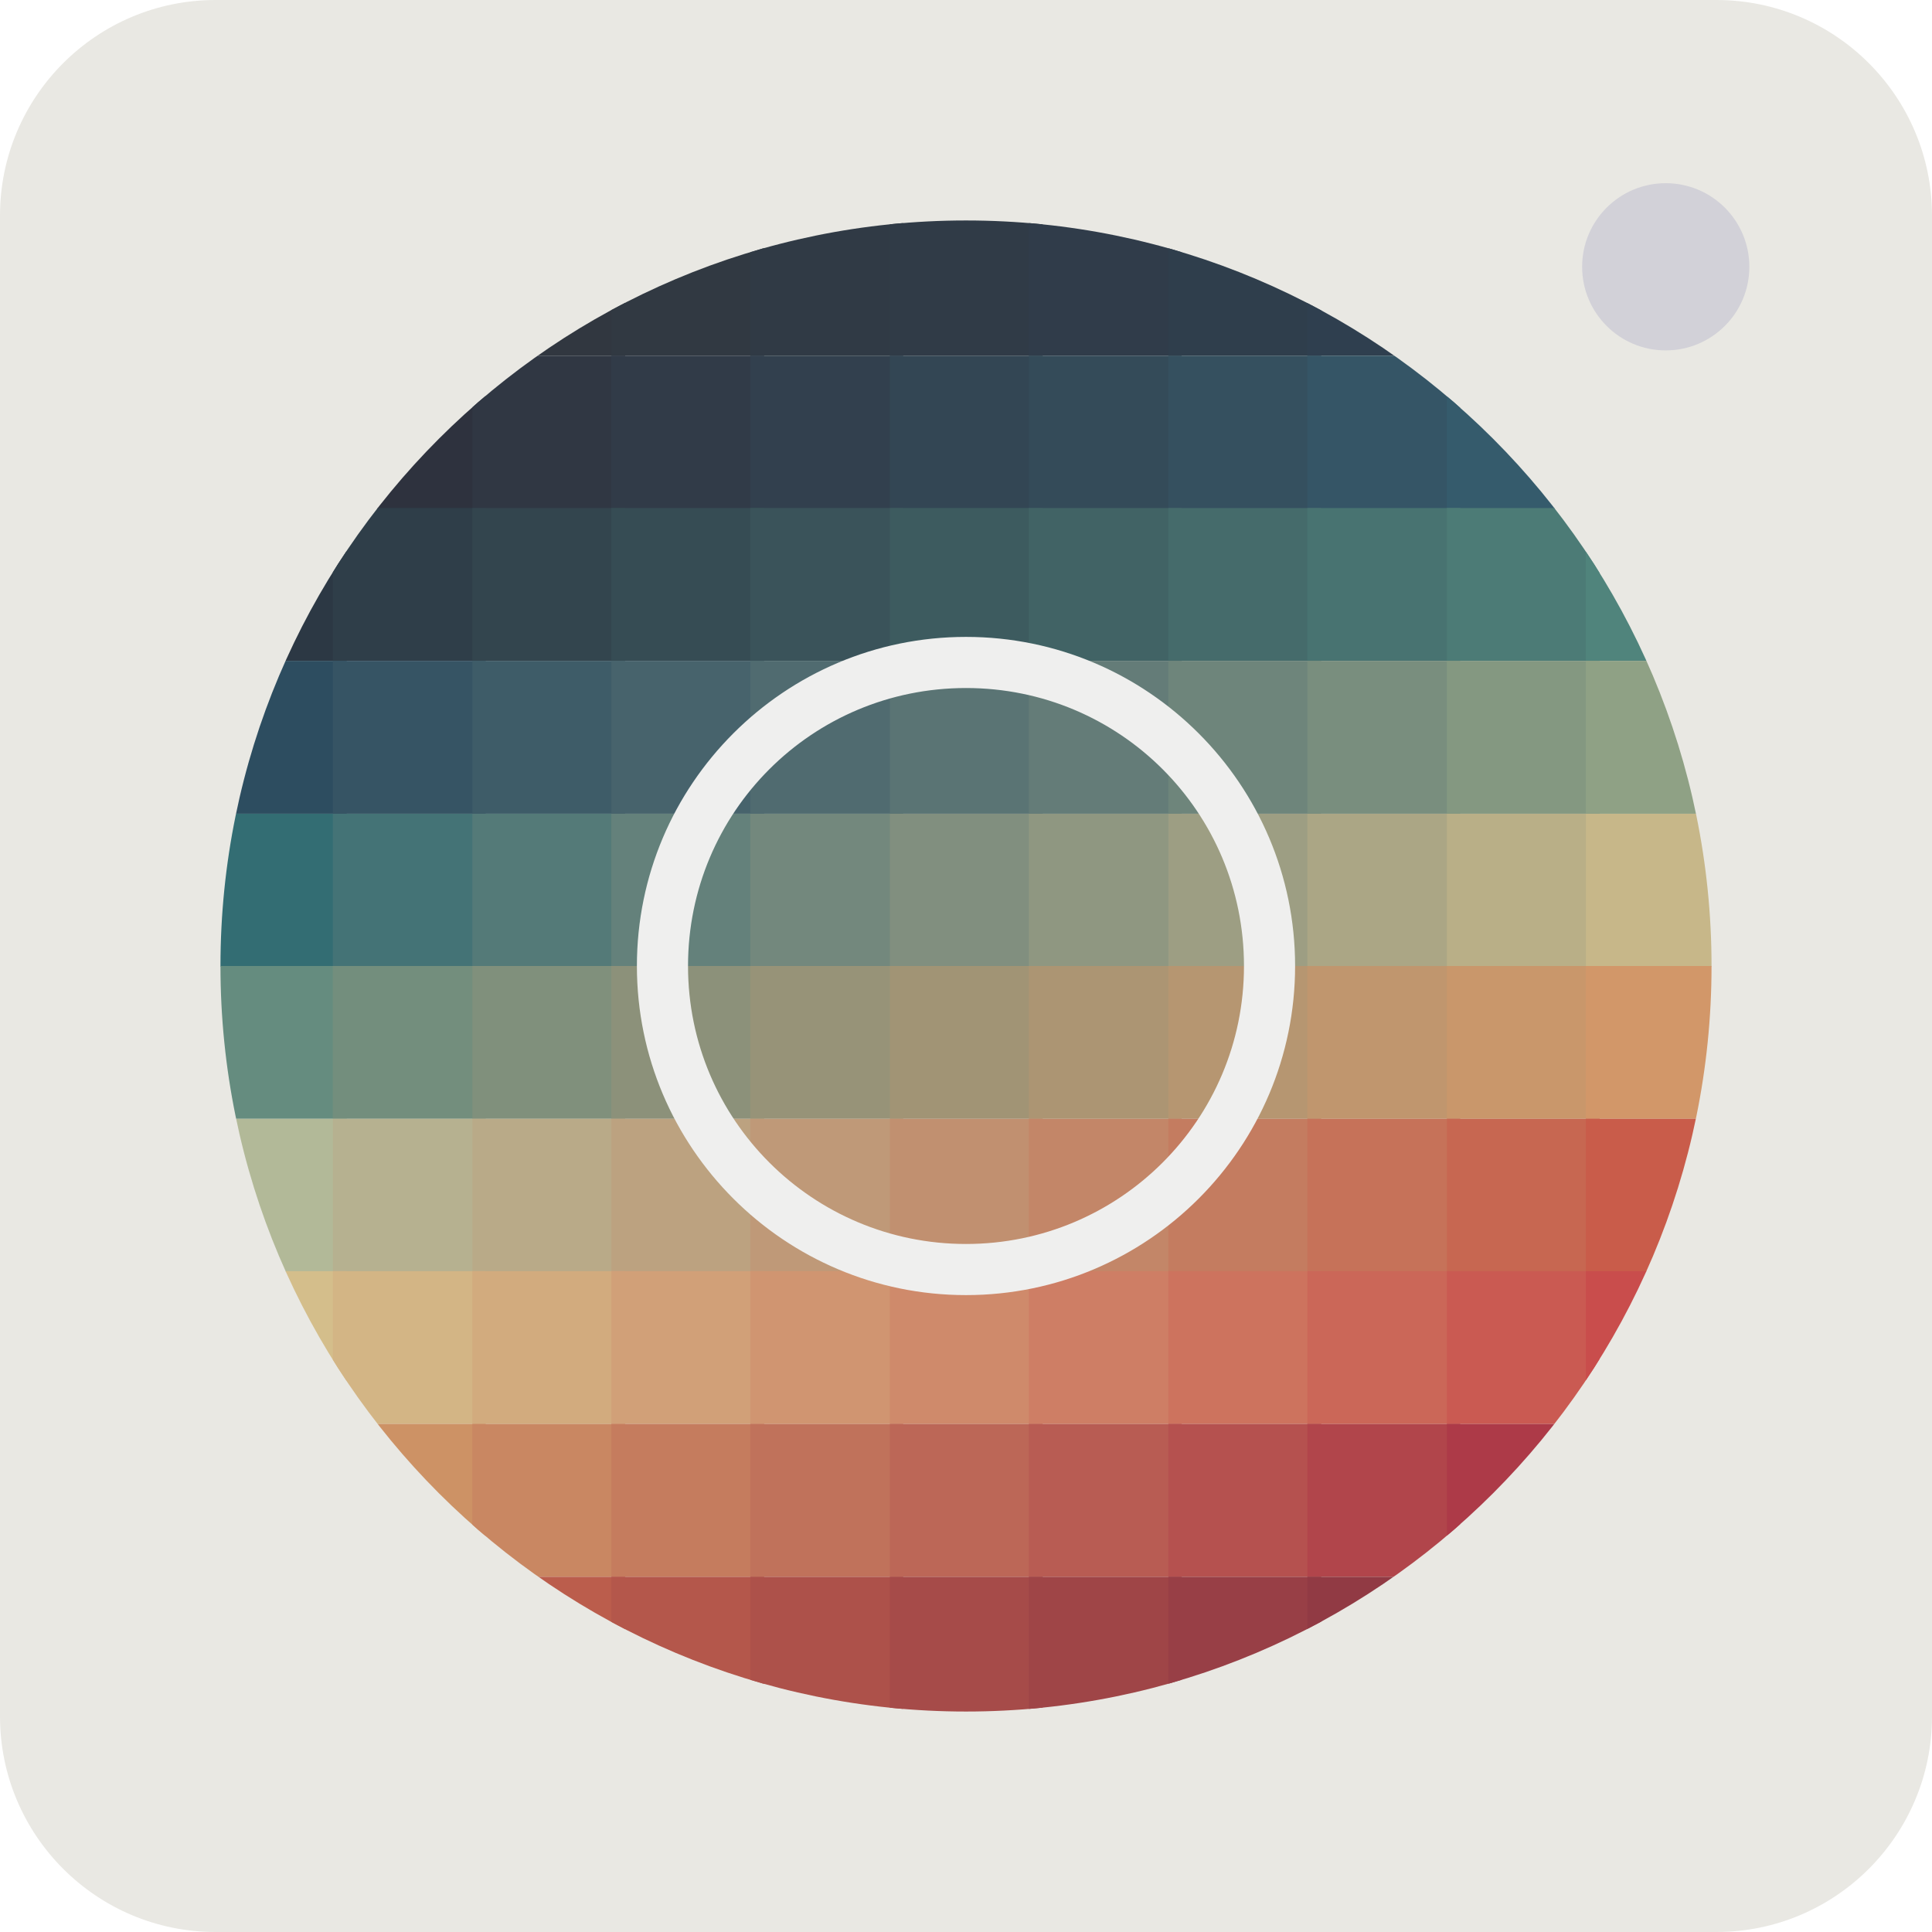
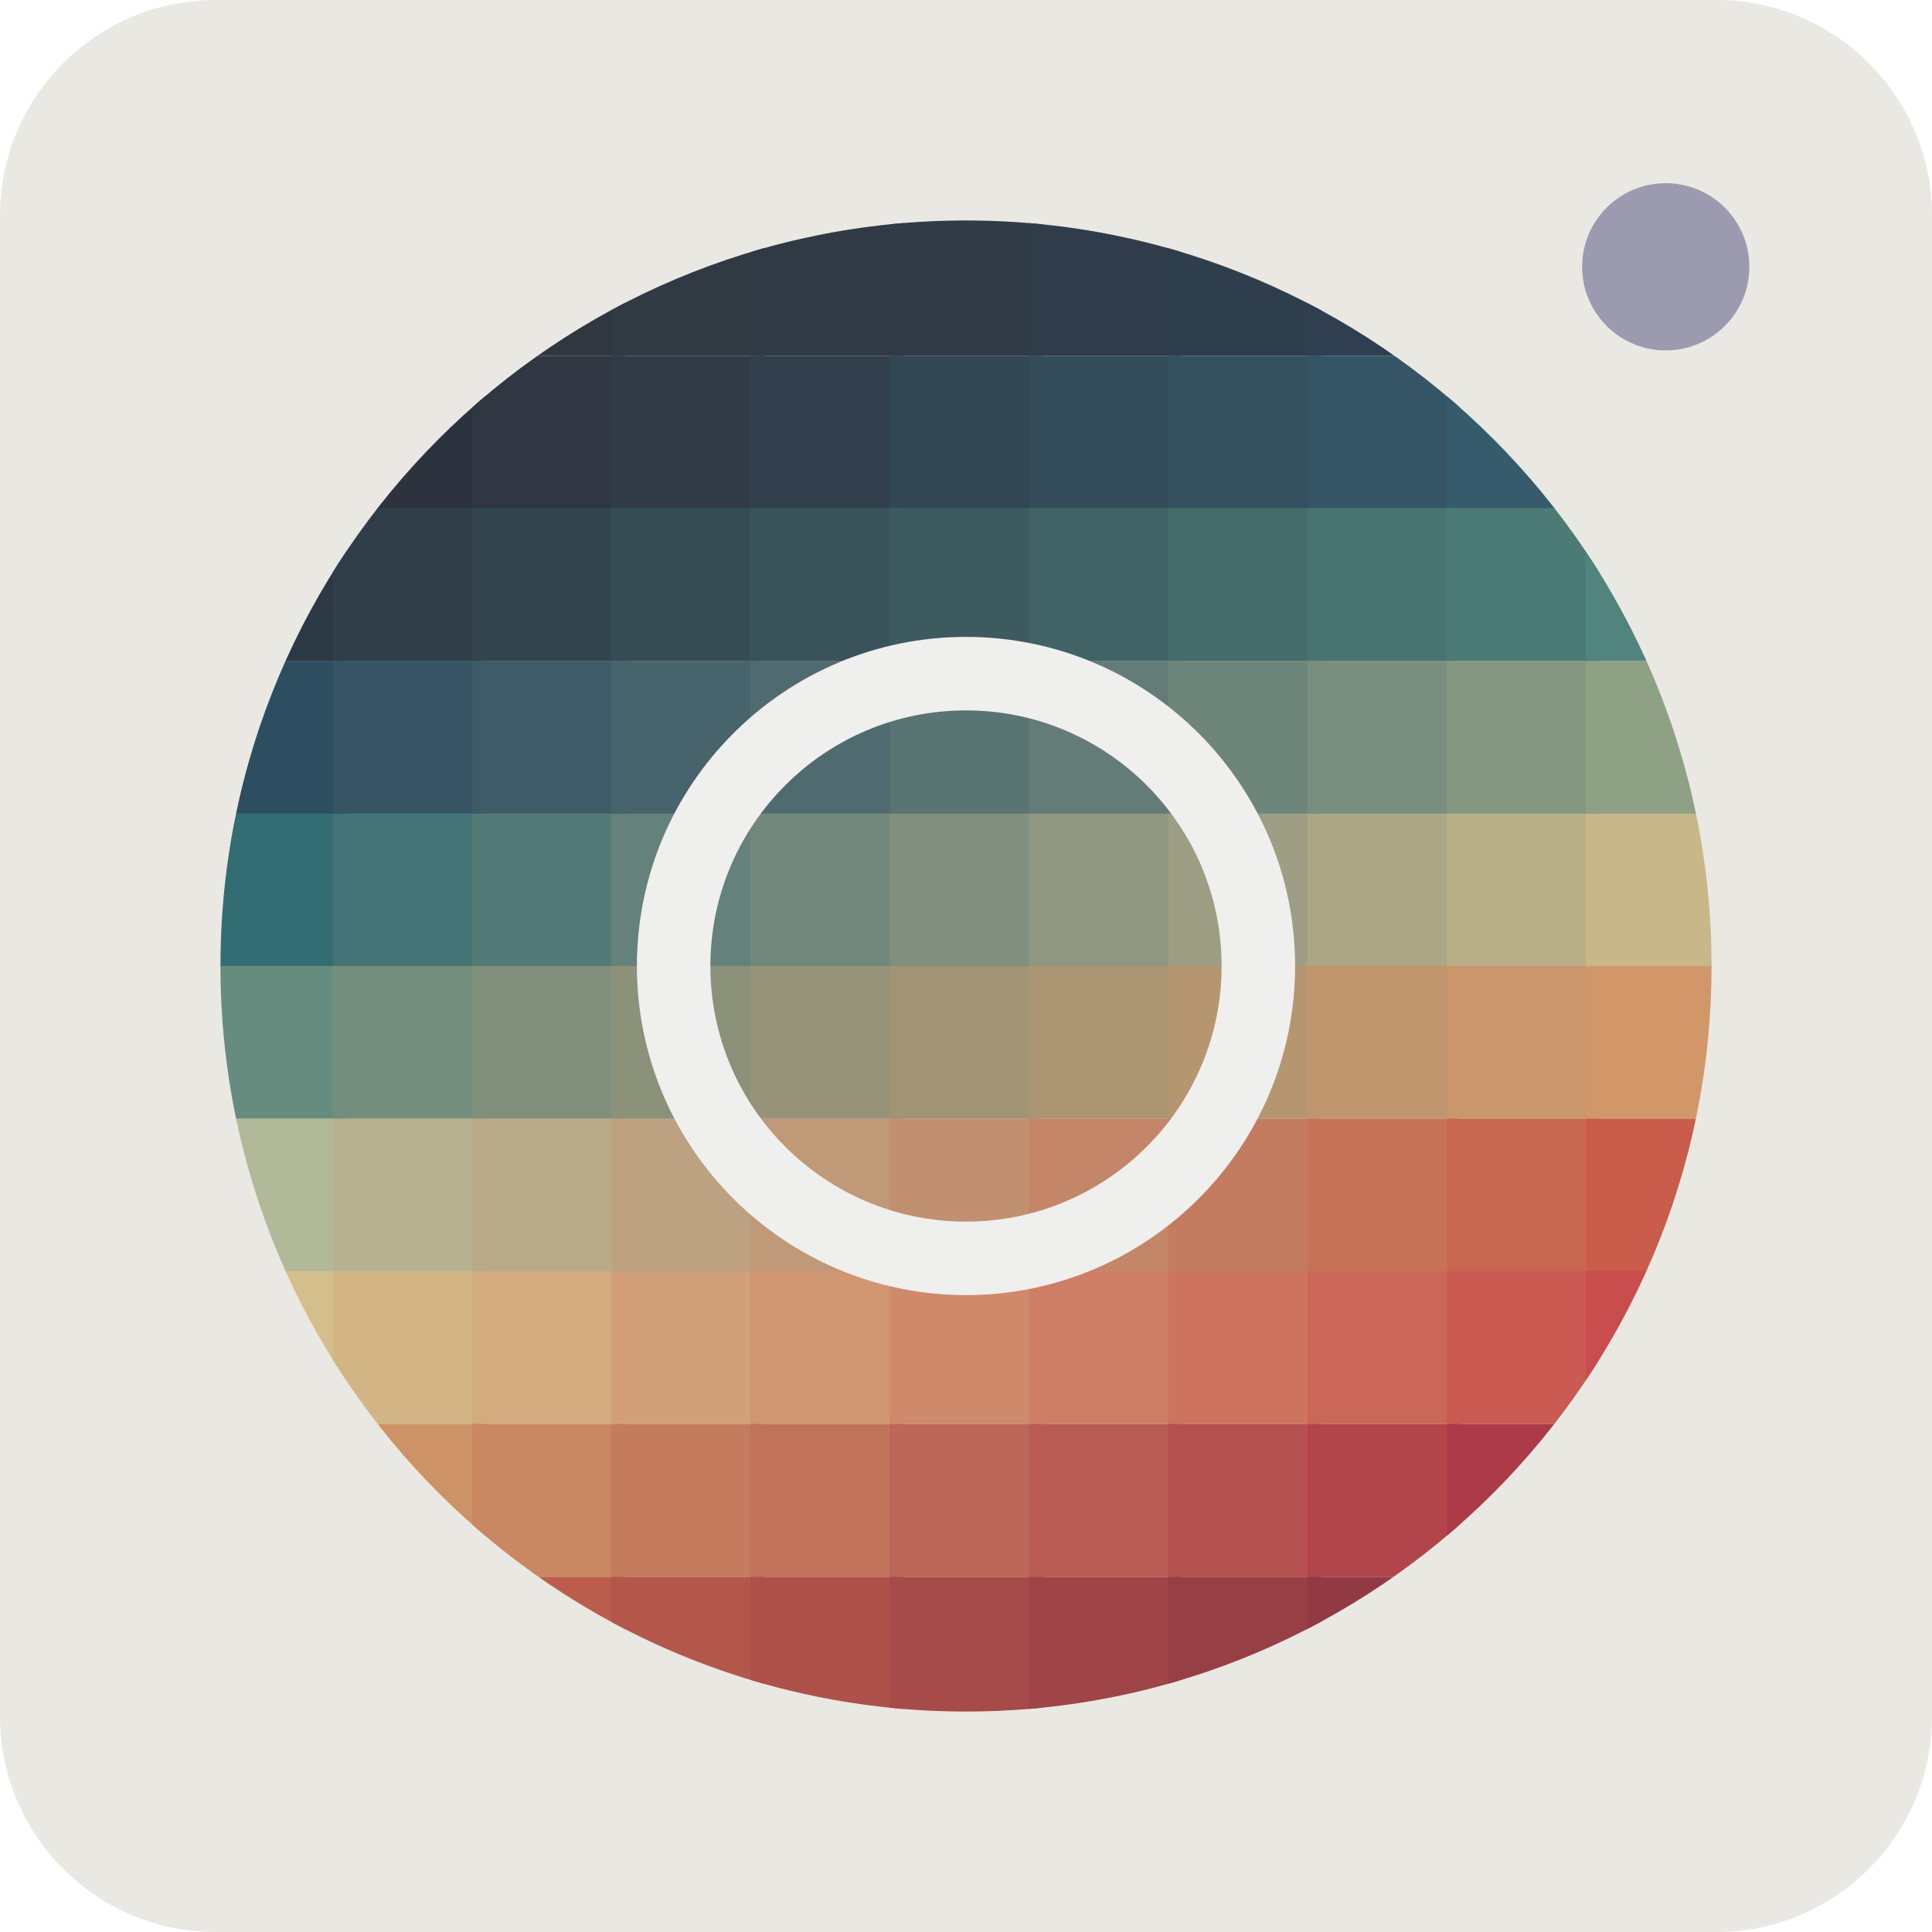
<svg xmlns="http://www.w3.org/2000/svg" id="Capa_1" version="1.1" viewBox="0 0 362.8 362.8">
  <defs>
    <style>
      .st0 {
        fill: none;
      }

      .st1 {
        fill: #a64b49;
      }

      .st2 {
        fill: #c19070;
      }

      .st3 {
        fill: #2d4154;
      }

      .st4 {
+         fill: #9c9aaf;
+       }
+ 
+       .st5 {
        fill: #cf8a6b;
      }

-       .st5 {
+       .st6 {
        fill: #2e4051;
      }

-       .st6 {
+       .st7 {
        fill: #c47c60;
      }

-       .st7 {
+       .st8 {
        fill: #313740;
      }

-       .st8 {
+       .st9 {
        fill: #c38668;
      }

-       .st9 {
+       .st10 {
        fill: #a19475;
      }

-       .st10 {
+       .st11 {
        fill: #334654;
      }

-       .st11 {
+       .st12 {
        fill: #d2ab7e;
      }

-       .st12 {
+       .st13 {
        fill: #6e857b;
      }

-       .st13 {
+       .st14 {
        fill: #2d4d60;
      }

-       .st14 {
+       .st15 {
        fill: #8c917a;
      }

-       .st15 {
+       .st16 {
        fill: #c95c4a;
      }

-       .st16 {
+       .st17 {
        fill: #738e7d;
      }

-       .st17 {
+       .st18 {
        fill: #50847c;
      }

-       .st18 {
+       .st19 {
        fill: #32404e;
      }

-       .st19 {
+       .st20 {
        fill: #ca6a4c;
      }

-       .st20 {
+       .st21 {
        fill: #798e7e;
      }

-       .st21 {
+       .st22 {
        fill: #d1a078;
      }

-       .st22 {
+       .st23 {
        fill: #983f46;
      }

-       .st23 {
+       .st24 {
        fill: #c98762;
      }

-       .st24 {
+       .st25 {
        fill: #ce7e65;
      }

-       .st25 {
+       .st26 {
        fill: #547a78;
      }

-       .st26 {
+       .st27 {
        fill: #303b47;
      }

-       .st27 {
+       .st28 {
        fill: #506b70;
      }

-       .st28 {
+       .st29 {
        fill: #2c2d38;
      }

-       .st29 {
+       .st30 {
        fill: #b1454b;
      }

-       .st30 {
+       .st31 {
        fill: #a92f44;
      }

-       .st31 {
+       .st32 {
        fill: #aba685;
      }

-       .st32 {
+       .st33 {
        fill: #bb5d4c;
      }

-       .st33 {
+       .st34 {
        fill: #c7b789;
      }

-       .st34 {
+       .st35 {
        fill: #313b48;
      }

-       .st35 {
+       .st36 {
        fill: #849881;
      }

-       .st36 {
+       .st37 {
        fill: #c0966e;
      }

-       .st37 {
+       .st38 {
        fill: #c9976b;
      }

-       .st38 {
+       .st39 {
        fill: #b5514f;
      }

-       .st39 {
+       .st40 {
        fill: #b9af87;
      }

-       .st40 {
+       .st41 {
        fill: #b4574b;
      }

-       .st41 {
+       .st42 {
        fill: #2f3f4f;
      }

-       .st42 {
+       .st43 {
        fill: #c94d4c;
      }

-       .st43 {
+       .st44 {
        fill: #d29769;
      }

-       .st44 {
+       .st45 {
        fill: #842f40;
      }

-       .st45 {
+       .st46 {
        fill: #35505f;
      }

-       .st46 {
+       .st47 {
        fill: #33454e;
      }

-       .st47 {
+       .st48 {
        fill: #365464;
      }

-       .st48 {
+       .st49 {
        fill: #b6b190;
      }

-       .st49 {
+       .st50 {
        fill: #e9e8e3;
      }

-       .st50 {
+       .st51 {
        fill: #9d9e83;
      }

-       .st51 {
+       .st52 {
        fill: #303a45;
      }

-       .st52 {
+       .st53 {
        fill: #b2b998;
      }

-       .st53 {
+       .st54 {
        fill: #364c54;
      }

-       .st54 {
+       .st55 {
        fill: #416365;
      }

-       .st55 {
+       .st56 {
        fill: #303c4a;
      }

-       .st56 {
+       .st57 {
        fill: #c3634c;
-       }
- 
-       .st57 {
-         fill: #d2d1d8;
      }

      .st58 {
        fill: #31363d;
      }

      .st59 {
        fill: #487371;
      }

      .st60 {
        fill: #313942;
      }

      .st61 {
        fill: #336d73;
      }

      .st62 {
        fill: #355566;
      }

      .st63 {
        fill: #2f3e4c;
      }

      .st64 {
        fill: #d3b585;
      }

      .st65 {
        fill: #356172;
      }

      .st66 {
        fill: #ca5a52;
      }

      .st67 {
        fill: #913a44;
      }

      .st68 {
        fill: #456b6b;
      }

      .st69 {
        fill: #8fa185;
      }

      .st70 {
        fill: #447376;
      }

      .st71 {
        fill: #355b6c;
      }

      .st72 {
        fill: #cb6758;
      }

      .st73 {
        fill: #c76751;
      }

      .st74 {
        fill: #cd735e;
      }

      .st75 {
        fill: #ad514a;
      }

      .st76 {
        fill: #47636c;
      }

      .st77 {
        fill: #8f9781;
      }

      .st78 {
        fill: #658c7f;
      }

      .st79 {
        fill: #344b59;
      }

      .st80 {
        fill: #5a7474;
      }

      .st81 {
        fill: #73887d;
      }

      .st82 {
        fill: #979378;
      }

      .st83 {
        fill: #80907c;
      }

      .st84 {
        fill: #d09571;
      }

      .st85 {
        fill: #b9aa88;
      }

      .st86 {
        fill: #d29d69;
      }

      .st87 {
        fill: #3d5b5f;
      }

      .st88 {
        fill: #303743;
      }

      .st89 {
        fill: #bc6757;
      }

      .st90 {
        fill: #3e5c68;
      }

      .st91 {
        fill: #cd9265;
      }

      .st92 {
        fill: #b85c53;
      }

      .st93 {
        fill: #818f7f;
      }

      .st94 {
        fill: #9f4547;
      }

      .st95 {
        fill: #ad3a48;
      }

      .st96 {
        fill: #2c3844;
      }

      .st97 {
        fill: #c57c5e;
      }

      .st98 {
        fill: #efefee;
      }

      .st99 {
        fill: #31353b;
      }

      .st100 {
        fill: #2e323e;
      }

      .st101 {
        fill: #c67259;
      }

      .st102 {
        fill: #ac9573;
      }

      .st103 {
        fill: #64817b;
      }

      .st104 {
        fill: #bf9978;
      }

      .st105 {
        fill: #bca280;
      }

      .st106 {
        fill: #d4be8b;
      }

      .st107 {
        fill: #4c7b76;
      }

      .st108 {
        fill: #647c78;
      }

      .st109 {
        clip-path: url(#clippath);
      }

      .st110 {
        fill: #2f3e49;
      }

      .st111 {
        fill: #b69671;
      }

      .st112 {
        fill: #c0725b;
      }

      .st113 {
        fill: #3a535a;
      }

      .st114 {
        fill: #8a3442;
      }
    </style>
    <clipPath id="clippath">
      <circle class="st0" cx="181.4" cy="181.4" r="140" />
    </clipPath>
  </defs>
-   <rect class="st49" width="362.8" height="362.8" rx="40.5" ry="40.5" />
+   <rect class="st50" width="362.8" height="362.8" rx="40.5" ry="40.5" />
  <g class="st109">
    <g>
      <g>
        <rect class="st61" x="36.4" y="152.8" width="28.7" height="28.7" />
        <rect class="st70" x="62.5" y="152.8" width="28.7" height="28.7" />
-         <rect class="st25" x="88.7" y="152.8" width="28.7" height="28.7" />
+         <rect class="st26" x="88.7" y="152.8" width="28.7" height="28.7" />
        <rect class="st103" x="114.8" y="152.8" width="28.7" height="28.7" />
        <rect class="st81" x="140.9" y="152.8" width="28.7" height="28.7" />
        <rect class="st93" x="167.1" y="152.8" width="28.7" height="28.7" />
        <rect class="st77" x="193.2" y="152.8" width="28.7" height="28.7" />
-         <rect class="st50" x="219.4" y="152.8" width="28.7" height="28.7" />
-         <rect class="st31" x="245.5" y="152.8" width="28.7" height="28.7" />
-         <rect class="st39" x="271.7" y="152.8" width="28.7" height="28.7" />
-         <rect class="st33" x="297.8" y="152.8" width="28.7" height="28.7" />
+         <rect class="st51" x="219.4" y="152.8" width="28.7" height="28.7" />
+         <rect class="st32" x="245.5" y="152.8" width="28.7" height="28.7" />
+         <rect class="st40" x="271.7" y="152.8" width="28.7" height="28.7" />
+         <rect class="st34" x="297.8" y="152.8" width="28.7" height="28.7" />
      </g>
      <g>
        <rect class="st78" x="36.4" y="181.4" width="28.7" height="28.7" />
-         <rect class="st16" x="62.5" y="181.4" width="28.7" height="28.7" />
+         <rect class="st17" x="62.5" y="181.4" width="28.7" height="28.7" />
        <rect class="st83" x="88.7" y="181.4" width="28.7" height="28.7" />
-         <rect class="st14" x="114.8" y="181.4" width="28.7" height="28.7" />
+         <rect class="st15" x="114.8" y="181.4" width="28.7" height="28.7" />
        <rect class="st82" x="140.9" y="181.4" width="28.7" height="28.7" />
-         <rect class="st9" x="167.1" y="181.4" width="28.7" height="28.7" />
+         <rect class="st10" x="167.1" y="181.4" width="28.7" height="28.7" />
        <rect class="st102" x="193.2" y="181.4" width="28.7" height="28.7" />
        <rect class="st111" x="219.4" y="181.4" width="28.7" height="28.7" />
-         <rect class="st36" x="245.5" y="181.4" width="28.7" height="28.7" />
-         <rect class="st37" x="271.7" y="181.4" width="28.7" height="28.7" />
-         <rect class="st43" x="297.8" y="181.4" width="28.7" height="28.7" />
-       </g>
-       <g>
-         <rect class="st52" x="36.4" y="210.1" width="28.7" height="28.7" />
-         <rect class="st48" x="62.5" y="210.1" width="28.7" height="28.7" />
+         <rect class="st37" x="245.5" y="181.4" width="28.7" height="28.7" />
+         <rect class="st38" x="271.7" y="181.4" width="28.7" height="28.7" />
+         <rect class="st44" x="297.8" y="181.4" width="28.7" height="28.7" />
+       </g>
+       <g>
+         <rect class="st53" x="36.4" y="210.1" width="28.7" height="28.7" />
+         <rect class="st49" x="62.5" y="210.1" width="28.7" height="28.7" />
        <rect class="st85" x="88.7" y="210.1" width="28.7" height="28.7" />
        <rect class="st105" x="114.8" y="210.1" width="28.7" height="28.7" />
        <rect class="st104" x="140.9" y="210.1" width="28.7" height="28.7" />
        <rect class="st2" x="167.1" y="210.1" width="28.7" height="28.7" />
-         <rect class="st8" x="193.2" y="210.1" width="28.7" height="28.7" />
-         <rect class="st6" x="219.4" y="210.1" width="28.7" height="28.7" />
+         <rect class="st9" x="193.2" y="210.1" width="28.7" height="28.7" />
+         <rect class="st7" x="219.4" y="210.1" width="28.7" height="28.7" />
        <rect class="st101" x="245.5" y="210.1" width="28.7" height="28.7" />
        <rect class="st73" x="271.7" y="210.1" width="28.7" height="28.7" />
-         <rect class="st15" x="297.8" y="210.1" width="28.7" height="28.7" />
+         <rect class="st16" x="297.8" y="210.1" width="28.7" height="28.7" />
      </g>
      <g>
        <rect class="st106" x="36.4" y="238.7" width="28.7" height="28.7" />
        <rect class="st64" x="62.5" y="238.7" width="28.7" height="28.7" />
-         <rect class="st11" x="88.7" y="238.7" width="28.7" height="28.7" />
-         <rect class="st21" x="114.8" y="238.7" width="28.7" height="28.7" />
+         <rect class="st12" x="88.7" y="238.7" width="28.7" height="28.7" />
+         <rect class="st22" x="114.8" y="238.7" width="28.7" height="28.7" />
        <rect class="st84" x="140.9" y="238.7" width="28.7" height="28.7" />
-         <rect class="st4" x="167.1" y="238.7" width="28.7" height="28.7" />
-         <rect class="st24" x="193.2" y="238.7" width="28.7" height="28.7" />
+         <rect class="st5" x="167.1" y="238.7" width="28.7" height="28.7" />
+         <rect class="st25" x="193.2" y="238.7" width="28.7" height="28.7" />
        <rect class="st74" x="219.4" y="238.7" width="28.7" height="28.7" />
        <rect class="st72" x="245.5" y="238.7" width="28.7" height="28.7" />
        <rect class="st66" x="271.7" y="238.7" width="28.7" height="28.7" />
-         <rect class="st42" x="297.8" y="238.7" width="28.7" height="28.7" />
+         <rect class="st43" x="297.8" y="238.7" width="28.7" height="28.7" />
      </g>
      <g>
        <rect class="st86" x="36.4" y="267.4" width="28.7" height="28.7" />
        <rect class="st91" x="62.5" y="267.4" width="28.7" height="28.7" />
-         <rect class="st23" x="88.7" y="267.4" width="28.7" height="28.7" />
+         <rect class="st24" x="88.7" y="267.4" width="28.7" height="28.7" />
        <rect class="st97" x="114.8" y="267.4" width="28.7" height="28.7" />
        <rect class="st112" x="140.9" y="267.4" width="28.7" height="28.7" />
        <rect class="st89" x="167.1" y="267.4" width="28.7" height="28.7" />
        <rect class="st92" x="193.2" y="267.4" width="28.7" height="28.7" />
-         <rect class="st38" x="219.4" y="267.4" width="28.7" height="28.7" />
-         <rect class="st29" x="245.5" y="267.4" width="28.7" height="28.7" />
+         <rect class="st39" x="219.4" y="267.4" width="28.7" height="28.7" />
+         <rect class="st30" x="245.5" y="267.4" width="28.7" height="28.7" />
        <rect class="st95" x="271.7" y="267.4" width="28.7" height="28.7" />
-         <rect class="st30" x="297.8" y="267.4" width="28.7" height="28.7" />
-       </g>
-       <g>
-         <rect class="st19" x="36.4" y="296.1" width="28.7" height="28.7" />
-         <rect class="st56" x="62.5" y="296.1" width="28.7" height="28.7" />
-         <rect class="st32" x="88.7" y="296.1" width="28.7" height="28.7" />
-         <rect class="st40" x="114.8" y="296.1" width="28.7" height="28.7" />
+         <rect class="st31" x="297.8" y="267.4" width="28.7" height="28.7" />
+       </g>
+       <g>
+         <rect class="st20" x="36.4" y="296.1" width="28.7" height="28.7" />
+         <rect class="st57" x="62.5" y="296.1" width="28.7" height="28.7" />
+         <rect class="st33" x="88.7" y="296.1" width="28.7" height="28.7" />
+         <rect class="st41" x="114.8" y="296.1" width="28.7" height="28.7" />
        <rect class="st75" x="140.9" y="296.1" width="28.7" height="28.7" />
        <rect class="st1" x="167.1" y="296.1" width="28.7" height="28.7" />
        <rect class="st94" x="193.2" y="296.1" width="28.7" height="28.7" />
-         <rect class="st22" x="219.4" y="296.1" width="28.7" height="28.7" />
+         <rect class="st23" x="219.4" y="296.1" width="28.7" height="28.7" />
        <rect class="st67" x="245.5" y="296.1" width="28.7" height="28.7" />
        <rect class="st114" x="271.7" y="296.1" width="28.7" height="28.7" />
-         <rect class="st44" x="297.8" y="296.1" width="28.7" height="28.7" />
+         <rect class="st45" x="297.8" y="296.1" width="28.7" height="28.7" />
      </g>
      <g>
        <rect class="st99" x="36.4" y="38.1" width="28.7" height="28.7" />
        <rect class="st58" x="62.5" y="38.1" width="28.7" height="28.7" />
-         <rect class="st7" x="88.7" y="38.1" width="28.7" height="28.7" />
+         <rect class="st8" x="88.7" y="38.1" width="28.7" height="28.7" />
        <rect class="st60" x="114.8" y="38.1" width="28.7" height="28.7" />
-         <rect class="st51" x="140.9" y="38.1" width="28.7" height="28.7" />
-         <rect class="st26" x="167.1" y="38.1" width="28.7" height="28.7" />
-         <rect class="st55" x="193.2" y="38.1" width="28.7" height="28.7" />
+         <rect class="st52" x="140.9" y="38.1" width="28.7" height="28.7" />
+         <rect class="st27" x="167.1" y="38.1" width="28.7" height="28.7" />
+         <rect class="st56" x="193.2" y="38.1" width="28.7" height="28.7" />
        <rect class="st63" x="219.4" y="38.1" width="28.7" height="28.7" />
-         <rect class="st41" x="245.5" y="38.1" width="28.7" height="28.7" />
-         <rect class="st5" x="271.7" y="38.1" width="28.7" height="28.7" />
+         <rect class="st42" x="245.5" y="38.1" width="28.7" height="28.7" />
+         <rect class="st6" x="271.7" y="38.1" width="28.7" height="28.7" />
        <rect class="st3" x="297.8" y="38.1" width="28.7" height="28.7" />
      </g>
      <g>
-         <rect class="st28" x="36.4" y="66.8" width="28.7" height="28.7" />
+         <rect class="st29" x="36.4" y="66.8" width="28.7" height="28.7" />
        <rect class="st100" x="62.5" y="66.8" width="28.7" height="28.7" />
        <rect class="st88" x="88.7" y="66.8" width="28.7" height="28.7" />
-         <rect class="st34" x="114.8" y="66.8" width="28.7" height="28.7" />
-         <rect class="st18" x="140.9" y="66.8" width="28.7" height="28.7" />
-         <rect class="st10" x="167.1" y="66.8" width="28.7" height="28.7" />
+         <rect class="st35" x="114.8" y="66.8" width="28.7" height="28.7" />
+         <rect class="st19" x="140.9" y="66.8" width="28.7" height="28.7" />
+         <rect class="st11" x="167.1" y="66.8" width="28.7" height="28.7" />
        <rect class="st79" x="193.2" y="66.8" width="28.7" height="28.7" />
-         <rect class="st45" x="219.4" y="66.8" width="28.7" height="28.7" />
+         <rect class="st46" x="219.4" y="66.8" width="28.7" height="28.7" />
        <rect class="st62" x="245.5" y="66.8" width="28.7" height="28.7" />
        <rect class="st71" x="271.7" y="66.8" width="28.7" height="28.7" />
        <rect class="st65" x="297.8" y="66.8" width="28.7" height="28.7" />
      </g>
      <g>
        <rect class="st96" x="36.4" y="95.4" width="28.7" height="28.7" />
        <rect class="st110" x="62.5" y="95.4" width="28.7" height="28.7" />
-         <rect class="st46" x="88.7" y="95.4" width="28.7" height="28.7" />
-         <rect class="st53" x="114.8" y="95.4" width="28.7" height="28.7" />
+         <rect class="st47" x="88.7" y="95.4" width="28.7" height="28.7" />
+         <rect class="st54" x="114.8" y="95.4" width="28.7" height="28.7" />
        <rect class="st113" x="140.9" y="95.4" width="28.7" height="28.7" />
        <rect class="st87" x="167.1" y="95.4" width="28.7" height="28.7" />
-         <rect class="st54" x="193.2" y="95.4" width="28.7" height="28.7" />
+         <rect class="st55" x="193.2" y="95.4" width="28.7" height="28.7" />
        <rect class="st68" x="219.4" y="95.4" width="28.7" height="28.7" />
        <rect class="st59" x="245.5" y="95.4" width="28.7" height="28.7" />
        <rect class="st107" x="271.7" y="95.4" width="28.7" height="28.7" />
-         <rect class="st17" x="297.8" y="95.4" width="28.7" height="28.7" />
-       </g>
-       <g>
-         <rect class="st13" x="36.4" y="124.1" width="28.7" height="28.7" />
-         <rect class="st47" x="62.5" y="124.1" width="28.7" height="28.7" />
+         <rect class="st18" x="297.8" y="95.4" width="28.7" height="28.7" />
+       </g>
+       <g>
+         <rect class="st14" x="36.4" y="124.1" width="28.7" height="28.7" />
+         <rect class="st48" x="62.5" y="124.1" width="28.7" height="28.7" />
        <rect class="st90" x="88.7" y="124.1" width="28.7" height="28.7" />
        <rect class="st76" x="114.8" y="124.1" width="28.7" height="28.7" />
-         <rect class="st27" x="140.9" y="124.1" width="28.7" height="28.7" />
+         <rect class="st28" x="140.9" y="124.1" width="28.7" height="28.7" />
        <rect class="st80" x="167.1" y="124.1" width="28.7" height="28.7" />
        <rect class="st108" x="193.2" y="124.1" width="28.7" height="28.7" />
-         <rect class="st12" x="219.4" y="124.1" width="28.7" height="28.7" />
-         <rect class="st20" x="245.5" y="124.1" width="28.7" height="28.7" />
-         <rect class="st35" x="271.7" y="124.1" width="28.7" height="28.7" />
+         <rect class="st13" x="219.4" y="124.1" width="28.7" height="28.7" />
+         <rect class="st21" x="245.5" y="124.1" width="28.7" height="28.7" />
+         <rect class="st36" x="271.7" y="124.1" width="28.7" height="28.7" />
        <rect class="st69" x="297.8" y="124.1" width="28.7" height="28.7" />
      </g>
    </g>
  </g>
-   <path class="st98" d="M181.4,119.6c-34.1,0-61.8,27.7-61.8,61.8s27.7,61.8,61.8,61.8,61.8-27.7,61.8-61.8-27.7-61.8-61.8-61.8ZM181.4,233.6c-28.8,0-52.2-23.3-52.2-52.2s23.3-52.2,52.2-52.2,52.2,23.3,52.2,52.2-23.4,52.2-52.2,52.2Z" />
-   <circle class="st57" cx="312.8" cy="50.1" r="15.7" />
+   <path class="st98" d="M181.4,119.6c-34.1,0-61.8,27.7-61.8,61.8s27.7,61.8,61.8,61.8,61.8-27.7,61.8-61.8-27.7-61.8-61.8-61.8ZM181.4,229.4c-26.5,0-48-21.5-48-48s21.5-48,48-48,48,21.5,48,48-21.5,48-48,48Z" />
+   <circle class="st4" cx="312.8" cy="50.1" r="15.7" />
</svg>
